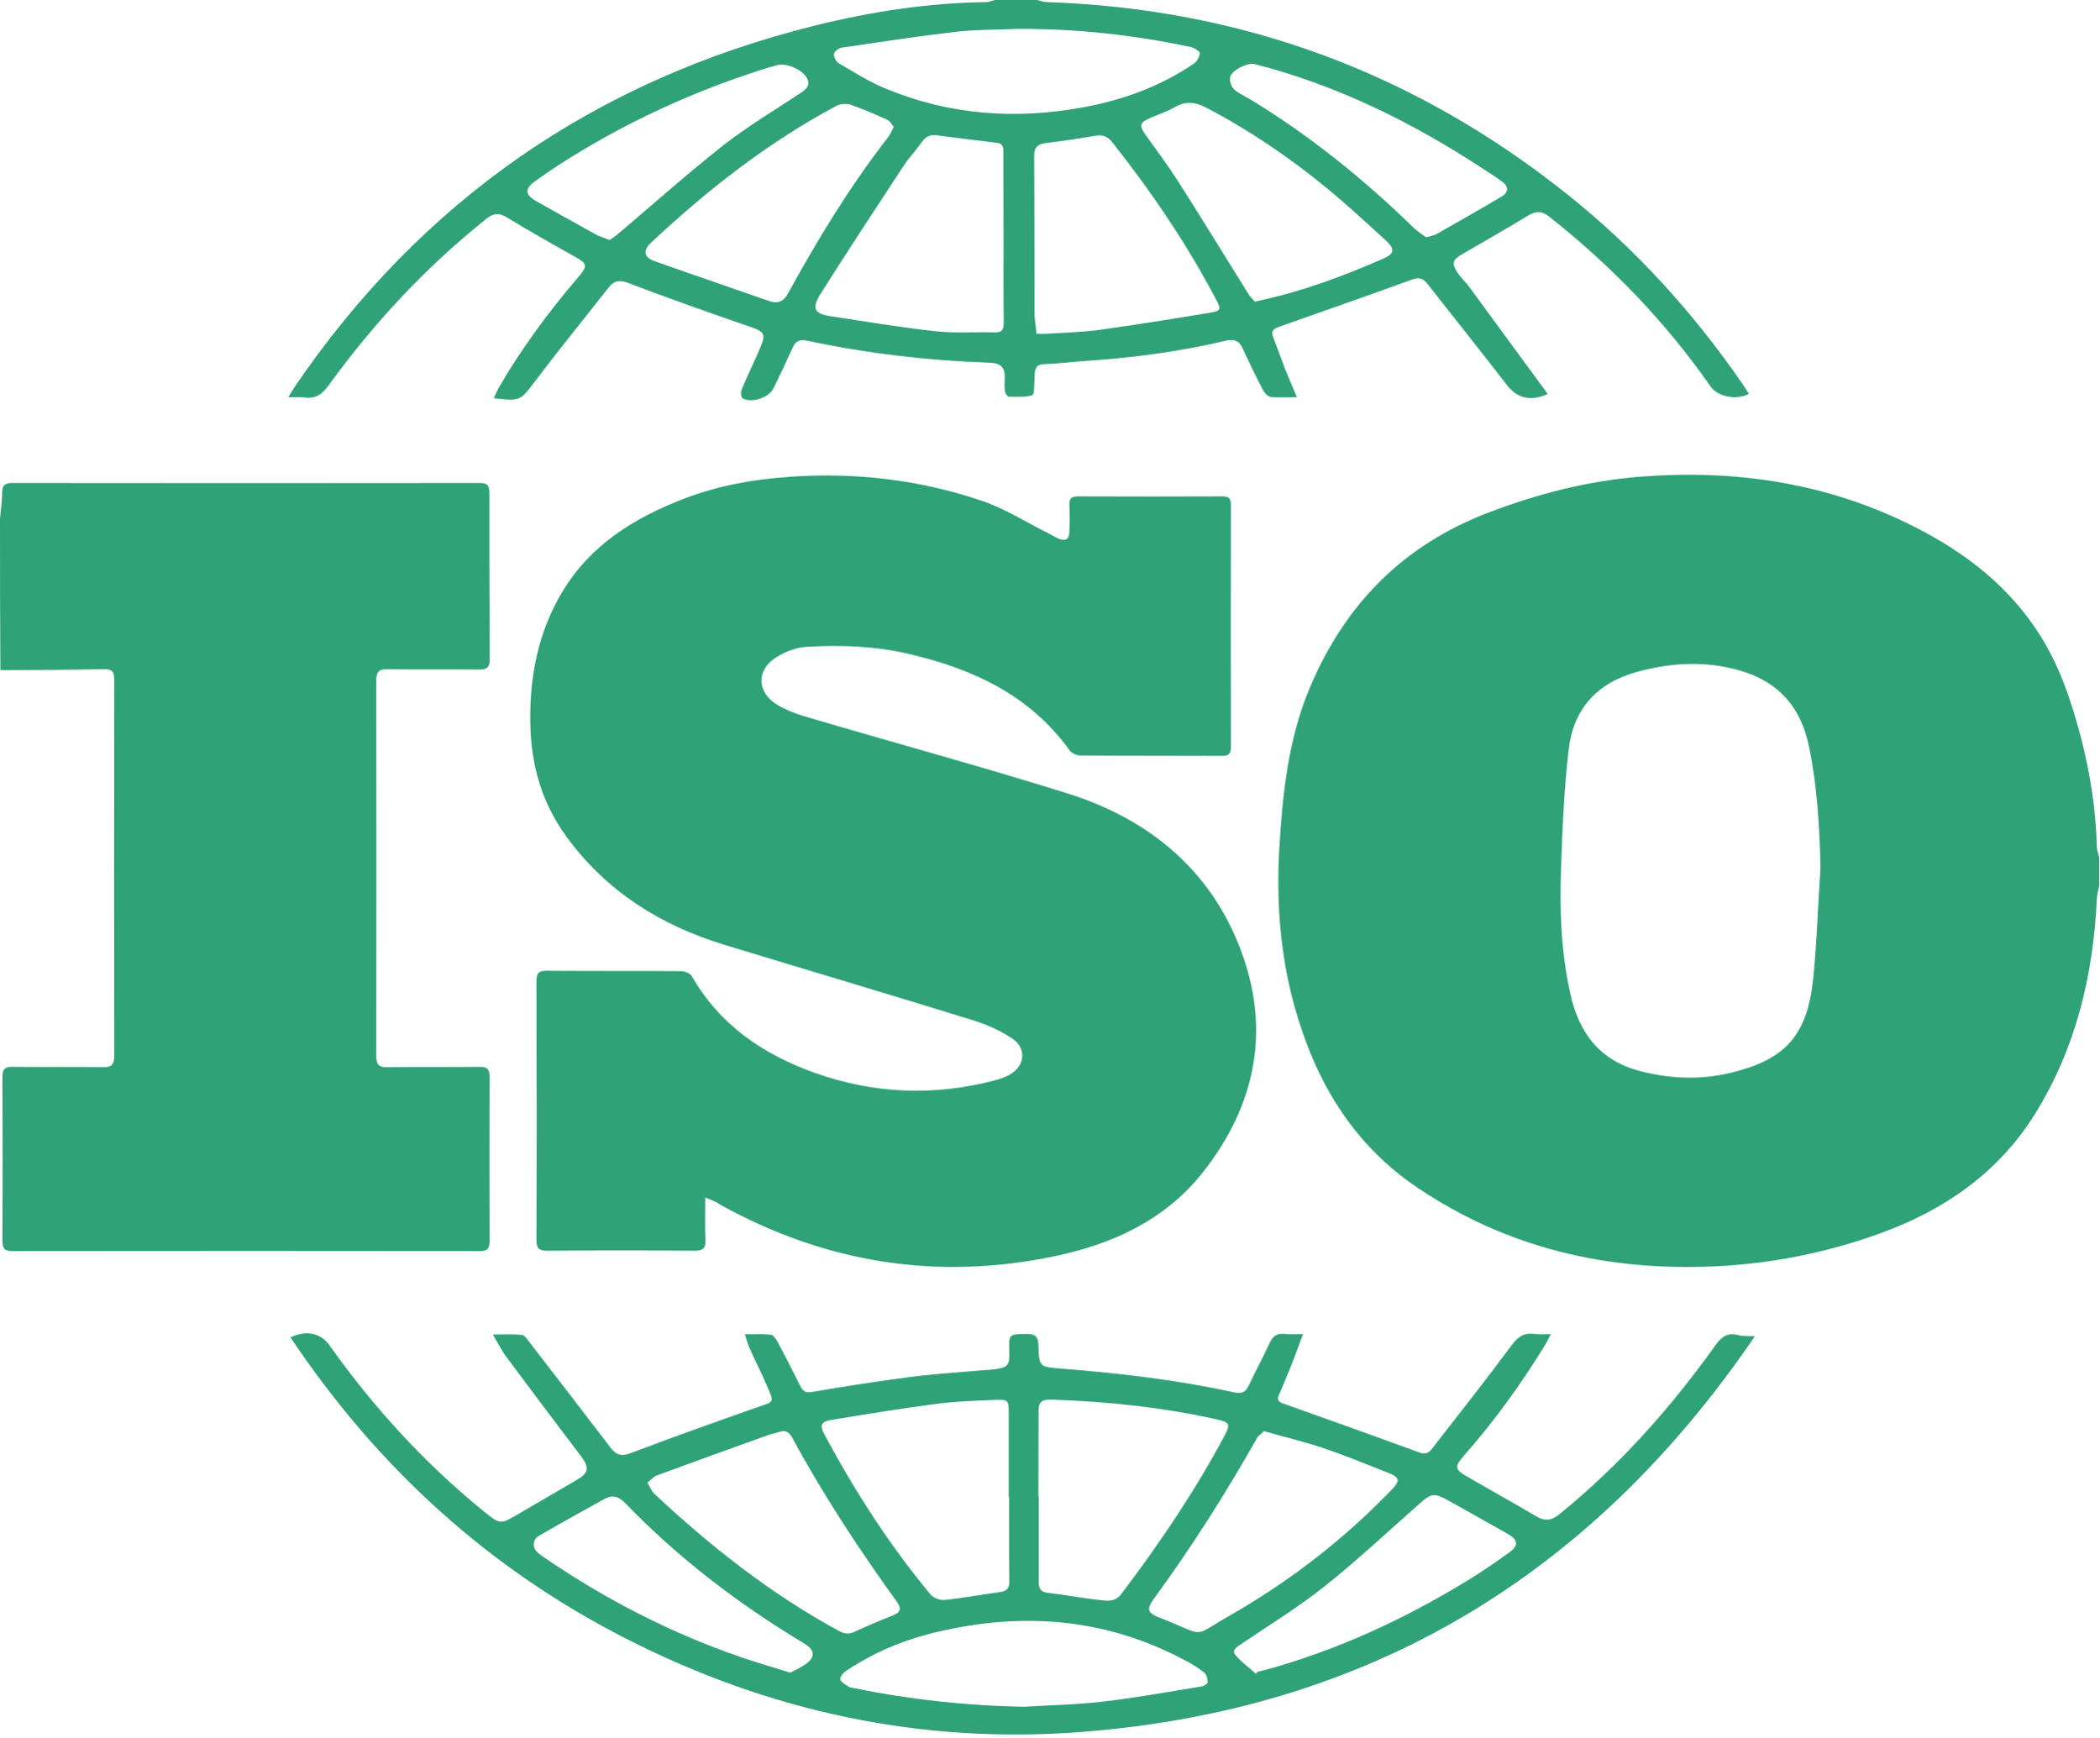
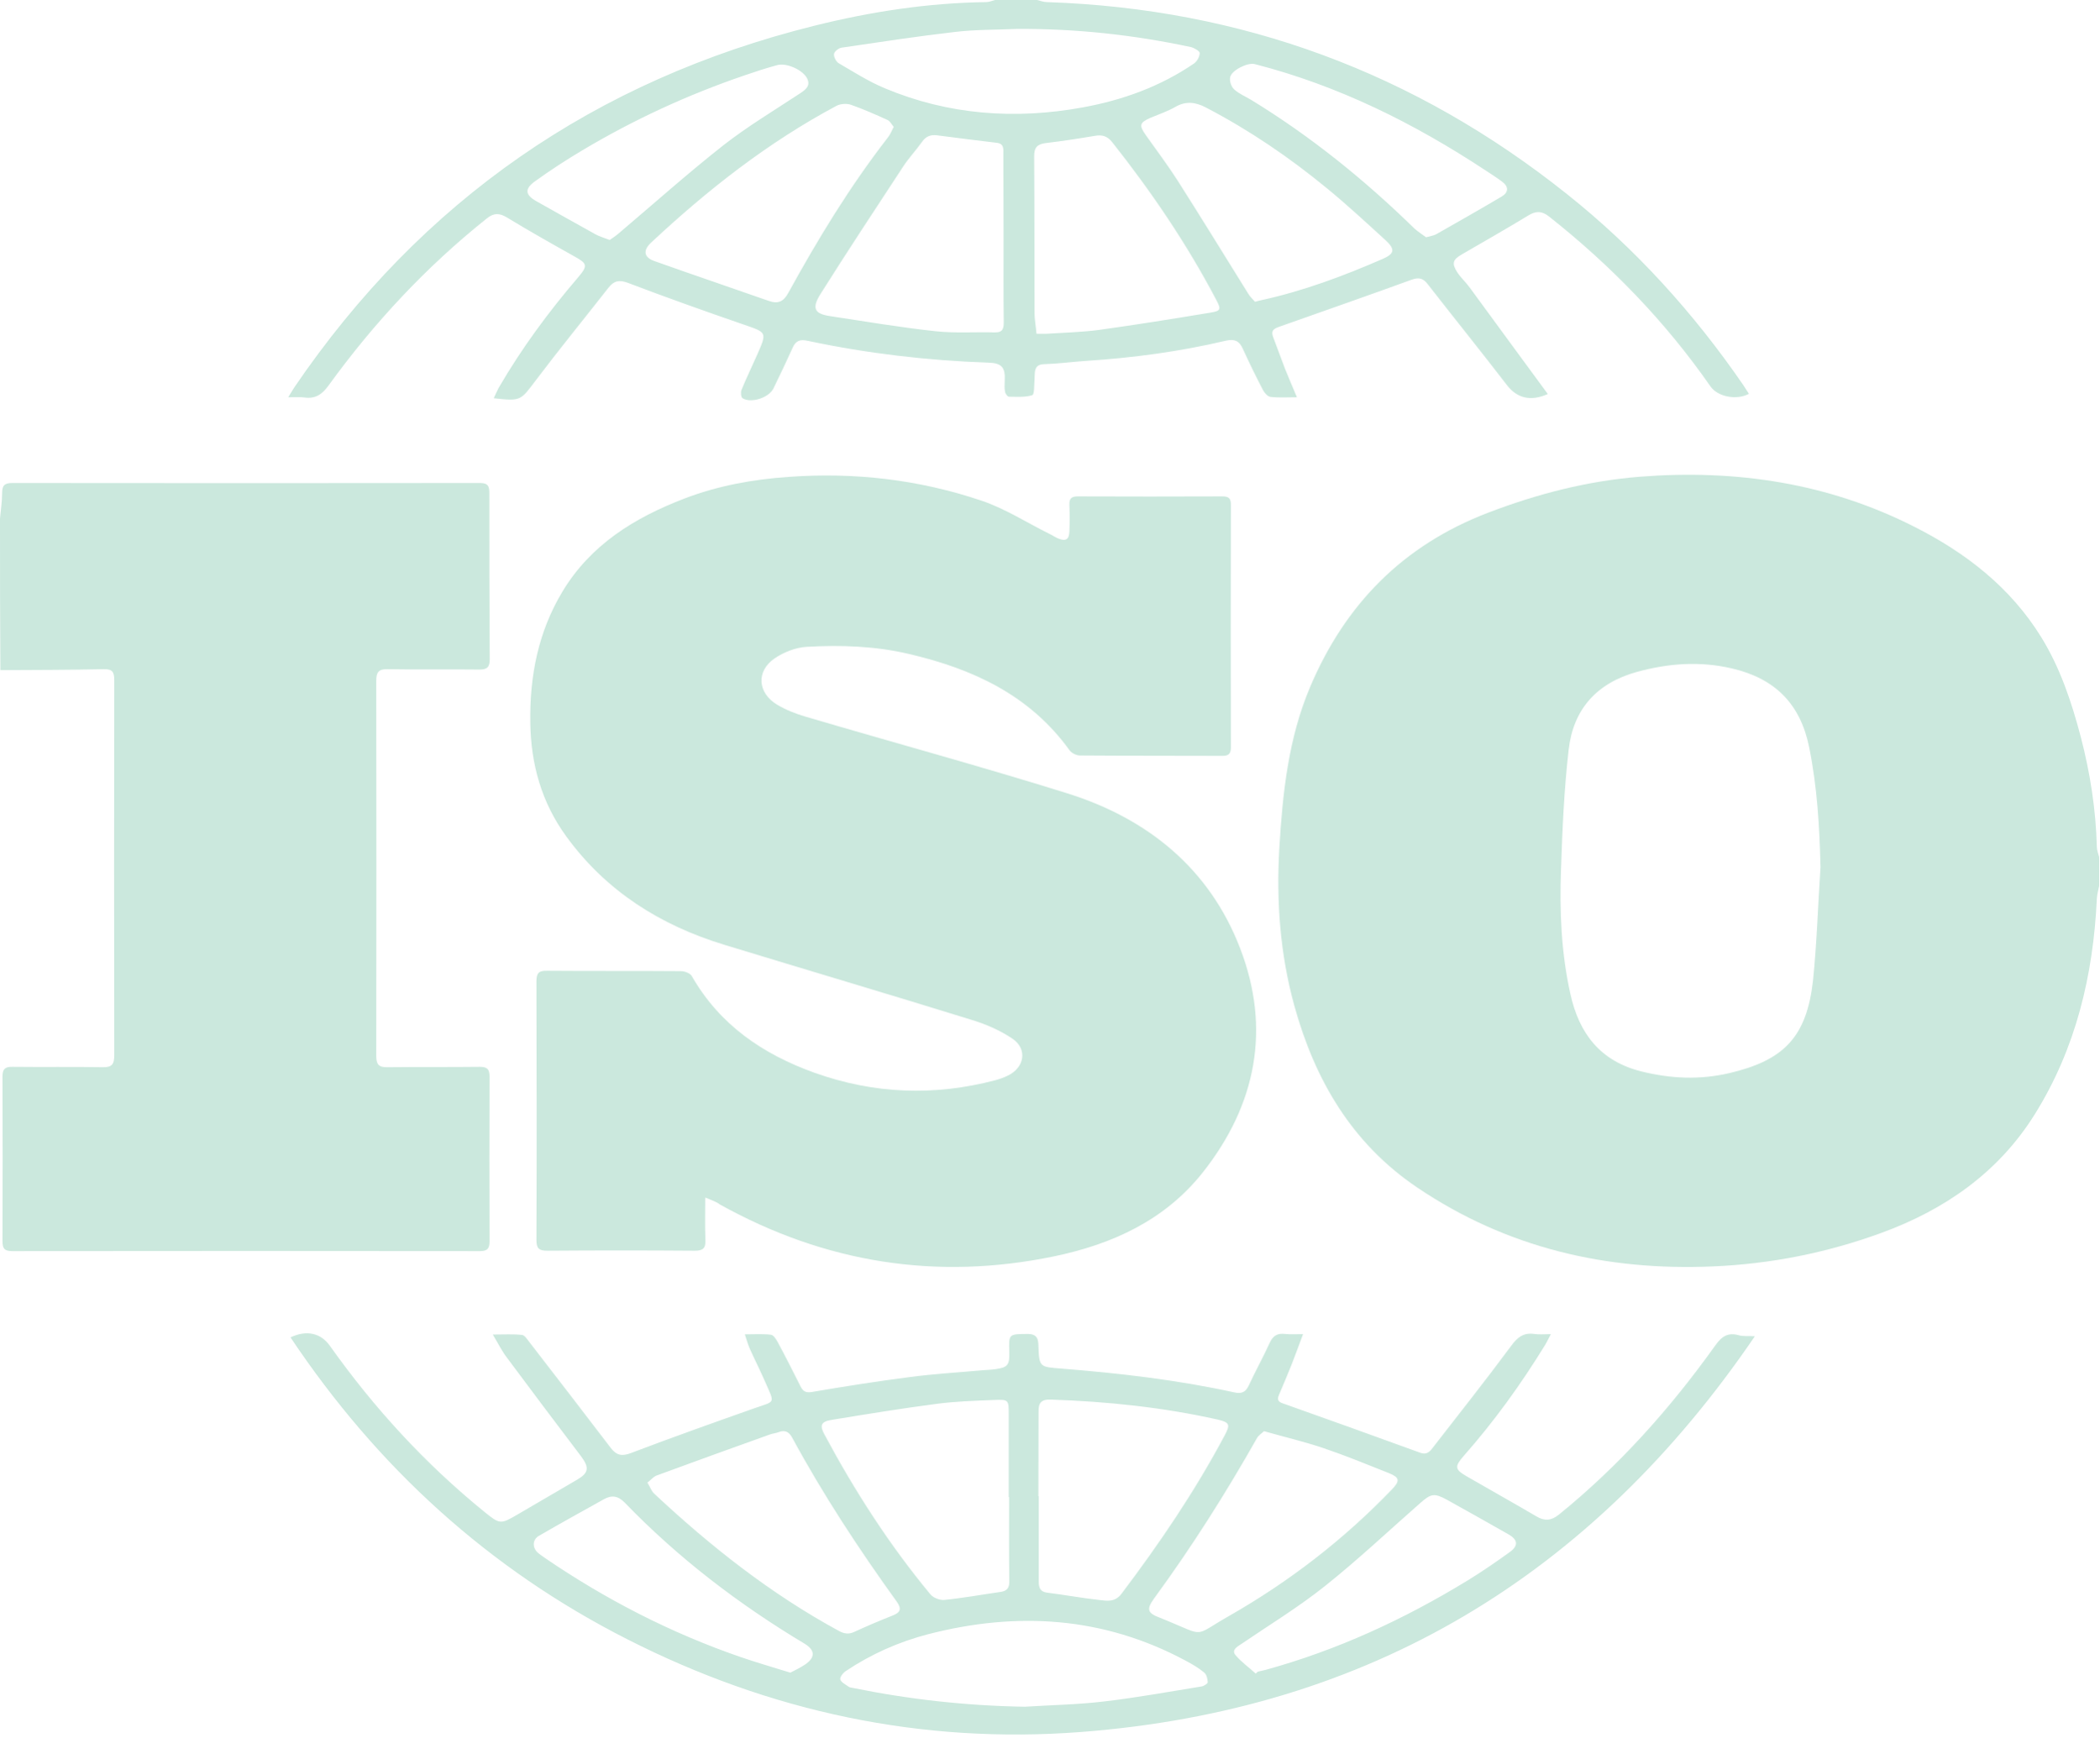
- <svg xmlns="http://www.w3.org/2000/svg" fill="#2fa377" viewBox="0 0 1096.9 907.8">
+ <svg xmlns="http://www.w3.org/2000/svg" fill="#cbe8dd" viewBox="0 0 1096.9 907.8">
  <path d="M257.5 697.4c6 0 10.6-.3 15.2.2 1.4.1 2.7 2.2 3.8 3.6 14.2 18.4 28.5 36.9 42.6 55.4 3 3.9 5.8 4.6 10.7 2.7 21.3-8.1 42.7-15.7 64.2-23.3 11.4-4 10.9-2.2 5.9-13.7-2.6-6-5.5-11.7-8.2-17.7-.9-2.1-1.5-4.3-2.5-7.3 5.1 0 9.4-.3 13.6.2 1.3.1 2.7 2.2 3.5 3.7 4.1 7.6 8 15.3 11.9 23.1 1.4 2.8 2.8 3.7 6.2 3.1 17-2.9 34.1-5.6 51.2-7.8 12-1.6 24.1-2.3 36.2-3.4 2.8-.3 5.7-.3 8.4-.7 6.4-.9 7.4-2.2 7.2-9-.3-9.5-.3-9.3 9.6-9.4 4.2 0 5.5 1.8 5.6 5.6.4 11.8.5 11.6 12 12.5 30.3 2.4 60.5 5.9 90.2 12.4 4 .9 6.1 0 7.8-3.7 3.4-7.4 7.4-14.5 10.8-22 1.7-3.8 4-5.3 8.1-4.8 2.7.3 5.5.1 9.4.1-2.2 5.9-4 10.8-5.9 15.7-2.2 5.4-4.4 10.8-6.7 16.1-1 2.4-.4 3.6 2.1 4.4 24 8.5 47.9 17.1 71.8 25.8 3.1 1.1 4.7-.3 6.3-2.4 13.8-17.8 27.7-35.3 41.1-53.4 3.3-4.5 6.4-7.1 12.1-6.3 2.6.4 5.2.1 8.7.1-1.3 2.4-2.1 4.2-3.1 5.8-12.6 20.5-26.6 39.9-42.5 57.9-4.8 5.5-4.6 7 1.6 10.6 12.1 7 24.3 13.8 36.4 20.9 4.3 2.6 7.8 2.3 11.8-.9 31.6-25.6 58.3-55.6 81.8-88.5 3.4-4.8 6.7-6.8 12.3-5.2 2.1.6 4.5.3 8.3.5-85.4 125.3-201.8 195.3-352.2 206.8-83.3 6.4-162.5-10.6-236.9-48.4-72.6-36.8-130.8-90-176.1-157.8 8.3-4 15.8-2.3 20.5 4.3 23.2 32.7 50 61.9 81.1 87.1 7.7 6.2 8.2 6.3 16.6 1.4 10.5-6.1 21-12.3 31.5-18.4 6.2-3.6 6.5-6.4 2.1-12.3-13-17.1-25.9-34.3-38.7-51.5-2.5-3.2-4.4-7.1-7.4-12.1zm285.1 84.5h.2v44.5c0 3.2.6 5.4 4.4 5.9 9 1.1 18 2.8 27.1 3.8 4.1.5 8.3 1.3 11.7-3.2 19.9-26.3 38.4-53.6 53.9-82.7 3.1-5.8 2.7-6.9-3.8-8.4-28.6-6.4-57.6-9.4-86.9-10.4-5.3-.2-6.6 1.8-6.5 6.6 0 14.6-.1 29.3-.1 43.9zm-15.3.4h-.2v-43.4c0-7.4-.1-7.6-7.7-7.3-9.9.4-19.9.7-29.8 2-18.4 2.4-36.7 5.4-55 8.4-5.7.9-6.4 2.9-3.7 7.8 15.8 29.5 33.9 57.6 55.3 83.4 1.5 1.8 4.9 3.1 7.2 2.9 9.9-1 19.7-2.8 29.5-4.2 3.4-.5 4.6-2.2 4.5-5.7-.2-14.6-.1-29.3-.1-43.9zm-189-7.5c1.6 2.6 2.2 4.6 3.6 5.8 29.4 27.5 60.8 52.3 96.3 71.6 2.9 1.6 5.3 2 8.4.5 6.5-3 13.1-5.8 19.7-8.4 4.2-1.6 5-3.5 2.3-7.3-19.9-27.6-38.5-55.9-54.7-85.8-1.6-2.9-3.7-4.1-7-2.8-1.5.6-3.3.7-4.8 1.3-19.5 7-39 14-58.5 21.2-1.9.5-3.3 2.3-5.3 3.9zm322.2-26.9c-1.2 1.2-2.8 2.1-3.6 3.5-16.4 29-34.2 57.1-53.9 84-4.1 5.7-3.3 7.6 3.1 10 1.2.5 2.5 1 3.7 1.5 20.4 8.4 13.6 8.3 32.2-2.3 31.6-18 60.1-40 85.3-66.2 4.4-4.6 4.1-6.3-1.6-8.6-11.3-4.5-22.5-9.1-34-13-10-3.4-20.4-5.8-31.2-8.9zm-125 144c13.9-.9 27.9-1.1 41.8-2.8 17-2 33.8-5.1 50.6-7.8 1.2-.2 3.2-1.5 3.2-2.2-.1-1.8-.6-4.1-1.9-5.1-2.9-2.4-6.3-4.4-9.7-6.2-42.9-23-88-25.8-134.5-13.8-15.4 4-29.8 10.4-43.1 19.3-1.4.9-3.2 3.3-2.8 4.4.5 1.5 2.8 2.6 4.3 3.7.5.4 1.2.5 1.9.6 29.8 6.1 59.8 9.4 90.2 9.9zm120.7-17.3l1-1 3.9-.9c37.5-10.3 72.4-26.4 105.5-46.6 7.7-4.7 15.1-9.8 22.3-15 4.6-3.3 4.3-6.4-.5-9.2-10.7-6.1-21.4-12.1-32.2-18.1-6.8-3.7-8.4-3.3-14.1 1.7-16.5 14.5-32.5 29.6-49.7 43.3-13.9 11.1-29.2 20.4-43.9 30.4-2.1 1.4-5.1 3.1-2.9 5.7 3.1 3.7 7.1 6.5 10.6 9.7zm-243.2-.5c2.5-1.3 5.2-2.6 7.6-4.2 5.5-3.7 5.4-7.5-.1-10.9-34.4-20.6-66.1-44.8-94-73.7-3.6-3.7-6.9-4.1-11-1.8-11.3 6.3-22.7 12.6-33.9 19.1-3.3 1.9-3.6 5.9-.7 8.7 1.1 1 2.4 1.8 3.6 2.7 31.9 21.8 65.9 39.3 102.4 51.9 8.4 2.9 17.1 5.4 26.1 8.2z" />
  <path d="M1096.9 462.9c-.4 2.2-1.1 4.5-1.2 6.7-1.9 40.2-11 78.4-32.5 112.8-19 30.4-47.1 49.9-80.4 62-28.3 10.3-57.4 16.1-87.6 17.4-55.8 2.4-107.6-9.6-154.3-41-34.4-23.1-53.8-56.3-64.6-95.4-7.4-26.9-9.4-54.4-7.8-82.1 1.7-28.7 4.7-57.4 16.1-84.3 18.3-43.2 48.5-74 92.8-91 25.8-9.9 52.1-16.7 79.7-18.9 50.1-3.9 98.2 3.3 143.3 26.2 26.9 13.6 50.1 31.6 66.2 57.6 10 16.2 15.9 34 20.7 52.2 4.9 18.8 7.9 38 8.4 57.6 0 1.7.8 3.5 1.2 5.2v15zm-145.6-9.7c-.5-21.1-1.7-41.8-5.9-62.6-4.6-22.9-18-36.1-40.4-41.3-16.8-3.9-33.1-2.7-49.6 1.8-21 5.8-33.3 19.5-35.7 40.7-2.4 20.8-3.3 41.7-4 62.6-.8 21.8.1 43.5 4.9 65 4.6 20.9 15.8 35.2 37.1 40.5 15.2 3.8 30.5 4.5 45.9.9 28.7-6.7 40.5-19 43.8-48.5 2-19.6 2.6-39.4 3.9-59.1z" />
  <path d="M368.5 625.8c0 8.3-.2 15.2.1 22.1.2 4.4-1.2 5.7-5.6 5.7-25.7-.2-51.3-.2-77 0-4.4 0-5.7-1.2-5.7-5.6.2-45 .1-90 0-135 0-4.3 1-5.8 5.5-5.7 23.3.2 46.7 0 70 .2 2 0 4.9 1.1 5.7 2.6 14.6 25.5 37.1 40.8 64.1 50.5 31.1 11.1 62.6 12.3 94.5 3.9 2.2-.6 4.5-1.4 6.5-2.4 8.7-4.1 10.4-13.8 2.6-19.2-6.6-4.5-14.3-7.8-22-10.1-42.9-13.3-85.9-26-128.8-39.1-33.4-10.2-61.7-28-82.5-56.6-12.9-17.7-18.5-37.7-18.8-59.4-.4-24.3 4.1-47.4 16.7-68.4 14.8-24.7 37.8-38.8 63.9-48.8 17.5-6.7 35.7-10 54.4-11.3 34.4-2.5 68.1 1.4 100.7 12.4 12.5 4.2 23.9 11.6 35.8 17.5 1.5.7 2.9 1.7 4.4 2.3 3.9 1.6 5.7.5 5.8-3.7.2-4.7.2-9.3 0-14-.1-3.3 1.2-4.3 4.4-4.3 25.2.1 50.3.1 75.5 0 3 0 4.5.7 4.5 4.2-.1 42.3-.1 84.6 0 127 0 3.3-1.2 4.4-4.4 4.4-24.8-.1-49.7 0-74.5-.2-1.8 0-4.3-1.2-5.4-2.7-20.8-28.9-50.6-42.6-84.1-50.4-17.5-4.1-35.3-4.7-53.1-3.7-5.8.3-12.2 2.8-17 6.1-9.7 6.7-8.8 18 1.3 24.1 4.5 2.7 9.5 4.7 14.6 6.2 45.7 13.5 91.8 26 137.2 40.2 42 13.2 74.2 39.3 90.2 80.9 16.2 42 8.5 81.8-19.5 117.2-19.8 25-47.3 37.5-77.5 43.8-61.5 12.8-119.9 3.5-174.9-27.1-1.7-1.4-4.1-2.1-7.6-3.6z" />
  <path d="M0 271c.4-4.4 1.1-8.8 1.1-13.1 0-4 1-5.5 5.3-5.5 81.5.1 163 .1 244.5 0 4.4 0 4.8 2 4.8 5.5 0 28.8 0 57.7.2 86.5 0 4.1-1.2 5.5-5.4 5.5-16-.2-32 .1-48-.2-4.7-.1-5.9 1.6-5.9 6.1.1 65.3.1 130.6 0 196 0 4.6 1.4 6 6 5.9 16-.2 32 0 48-.2 3.9 0 5.2 1.1 5.2 5.1-.1 28.7-.1 57.3 0 86 0 3.8-1 5.2-5 5.2-81.5-.1-163-.1-244.5 0-4.2 0-5-1.6-5-5.3.1-28.7.1-57.3 0-86 0-4 1.5-5.1 5.3-5 15.7.2 31.3-.1 47 .2 5 .1 6.1-1.6 6.1-6.3-.1-65.3-.1-130.6 0-196 0-4.3-1-5.8-5.5-5.7-18 .4-36 .4-54 .5C0 323.6 0 297.3 0 271z" />
  <path d="M541.9 0c1.7.4 3.4 1.1 5.2 1.1C648.7 4.5 739.3 38 818.8 101.4c35.8 28.5 66.3 62.2 92.2 99.9 1 1.5 1.9 3 2.9 4.5-6.6 3.5-16.4 1.5-20.1-3.9-23.6-33.9-52-63.2-84.4-88.8-3.8-3-6.9-2.9-10.8-.5-11.4 6.9-22.9 13.5-34.5 20.2-4.9 2.8-5.7 4.7-2.6 9.5 1.9 2.9 4.6 5.3 6.6 8.1 13.5 18.4 27 36.9 40.7 55.5-9.2 4.1-16.2 2-21.3-4.6-13.7-17.8-27.8-35.3-41.6-53-2.2-2.8-4.4-3.5-8.1-2.2-23.1 8.4-46.3 16.5-69.5 24.7-2.8 1-4.3 2.1-3 5.4 2.1 5.4 4 10.9 6.1 16.3 1.9 4.7 3.9 9.4 6.3 15.1-5.3 0-9.6.3-13.8-.2-1.5-.2-3.2-2.1-4-3.7-3.7-7.1-7.2-14.3-10.5-21.5-1.8-4-4.2-5.2-8.7-4.2-24.1 5.7-48.6 9-73.4 10.6-7.3.5-14.6 1.5-21.8 1.7-3.6.1-4.6 1.9-4.8 4.9-.1 1 0 2-.1 3-.3 2.9 0 7.9-1.2 8.3-3.8 1.2-8.1.8-12.2.8-.7 0-1.8-1.5-2-2.4-.4-1.9-.3-3.9-.2-5.9.4-7.1-1.6-9.3-8.6-9.5-31.8-1.1-63.2-4.8-94.3-11.4-4-.9-6.3-.1-7.9 3.6-3.2 7.1-6.6 14.2-10 21.2-2.3 4.9-11.7 8-16.2 5.2-.8-.5-1-3-.6-4.2 2.5-6.1 5.4-12.1 8.1-18.2 5.4-12.2 5.3-11.9-6.9-16.1-20.3-7-40.5-14.2-60.5-21.8-4.6-1.7-7.3-1.1-10.2 2.6-12.6 16.1-25.6 32-37.9 48.3-8.1 10.7-7.7 11-22 9.4.9-1.9 1.6-3.6 2.5-5.3 12-20.7 26.1-39.8 41.6-57.9 5.2-6.1 4.8-7.2-2.1-11-11.8-6.6-23.5-13.2-35-20.2-4.1-2.5-7-2.5-10.7.5-31.6 25.2-58.9 54.5-82.6 87.2-3.5 4.8-6.9 7.1-12.7 6.3-2.4-.3-4.9-.1-8.4-.1 1.4-2.2 2.2-3.7 3.2-5.2 66.5-97.7 157.3-160.5 271.9-189 29.4-7.3 59.2-11.9 89.6-12.3 1.6 0 3.1-.7 4.6-1.1h22zm-17.5 125c-.1 0-.1 0 0 0-.1-14.8 0-29.7-.1-44.5 0-2.5.5-5.5-3.6-5.9-10.4-1.2-20.8-2.6-31.1-3.9-3.3-.4-5.7.5-7.7 3.3-3.2 4.5-7 8.5-10 13.1-14.5 22.1-29.1 44.2-43.2 66.6-4.7 7.5-3 10.3 5.1 11.5 18.4 2.8 36.7 5.9 55.2 7.9 10.2 1.1 20.5.3 30.8.6 4.4.1 4.7-2.2 4.7-5.6-.2-14.5-.1-28.8-.1-43.1zm17.2 49.4c2.2 0 3.8.1 5.4 0 9.1-.6 18.3-.8 27.3-2 19.4-2.7 38.7-5.8 58-9 5.7-.9 5.9-1.7 3.2-6.8-15.4-29.3-33.9-56.5-54.4-82.4-2.6-3.2-5.3-3.9-9.1-3.2-8.3 1.4-16.7 2.7-25.1 3.7-4.6.5-6.6 2.1-6.5 7.1.2 27.3.1 54.6.2 82 0 3.2.7 6.7 1 10.6zm114.2-16.7c2-.5 2.8-.8 3.6-.9 21.8-4.8 42.7-12.6 63.1-21.5 6.2-2.7 6.7-5 1.5-9.8-10.1-9.2-20.1-18.5-30.6-27.1-19.7-16.2-40.7-30.5-63.4-42.3-5.4-2.8-10.4-3.4-15.9-.2-4 2.3-8.5 3.8-12.8 5.6-5.9 2.6-6.2 4-2.5 9.2 5.6 7.9 11.4 15.6 16.6 23.7 12.4 19.5 24.5 39.2 36.7 58.8 1 1.8 2.6 3.2 3.7 4.5zM467 66.3c-1.2-1.4-1.9-3-3.2-3.6-6.4-2.9-12.7-5.7-19.3-8-2.2-.7-5.3-.5-7.4.6-35.8 19.1-67.4 43.9-96.9 71.5-4.3 4-3.8 7.7 1.7 9.6 19.9 7.1 39.8 13.8 59.7 20.8 5 1.8 7.9.4 10.4-4.3 15.4-28 32-55.3 51.6-80.6 1.4-1.6 2.2-3.6 3.4-6zm64.3-51.2c-10.8.5-21.7.3-32.4 1.6-19.8 2.3-39.4 5.3-59.1 8.2-1.6.2-3.8 2-4 3.3-.2 1.5 1.1 4 2.4 4.8 7.9 4.6 15.7 9.6 24.1 13.1 33.4 14 68.2 16.5 103.6 10 20.8-3.8 40.4-10.9 58-22.9 1.6-1.1 3-3.6 3-5.5 0-1-2.9-2.7-4.6-3.1-29.9-6.4-60.2-9.7-91-9.5zM318.6 125.4c1.4-1 3-2 4.4-3.2 18.3-15.5 36.2-31.5 55-46.3 12.8-10 26.9-18.4 40.5-27.4 2.8-1.9 4.9-3.8 3.4-7.2-2-4.6-10.7-8.6-15.7-7.3-5.9 1.6-11.7 3.5-17.5 5.5-29.5 10.1-57.7 23.1-84.5 39.1-8.4 5-16.7 10.4-24.6 16.1-5.6 4-5.2 7.1.6 10.4 10.3 5.8 20.6 11.6 30.9 17.3 2.2 1.2 4.6 1.9 7.5 3zm426.6-1.4c2.5-.7 4-.9 5.3-1.6 11.4-6.5 22.9-13 34.2-19.7 3.7-2.2 3.7-5.2.2-7.8-2.8-2.1-5.8-4-8.7-5.9-37.3-24.6-76.9-44.3-120.5-55.5-3.7-1-12.2 3.2-12.9 6.9-.4 2 .6 4.9 2.1 6.3 2.5 2.3 5.9 3.7 8.9 5.5 31.1 19 59.3 41.8 85.4 67.3 1.9 1.7 4.2 3.1 6 4.5z" />
</svg>
